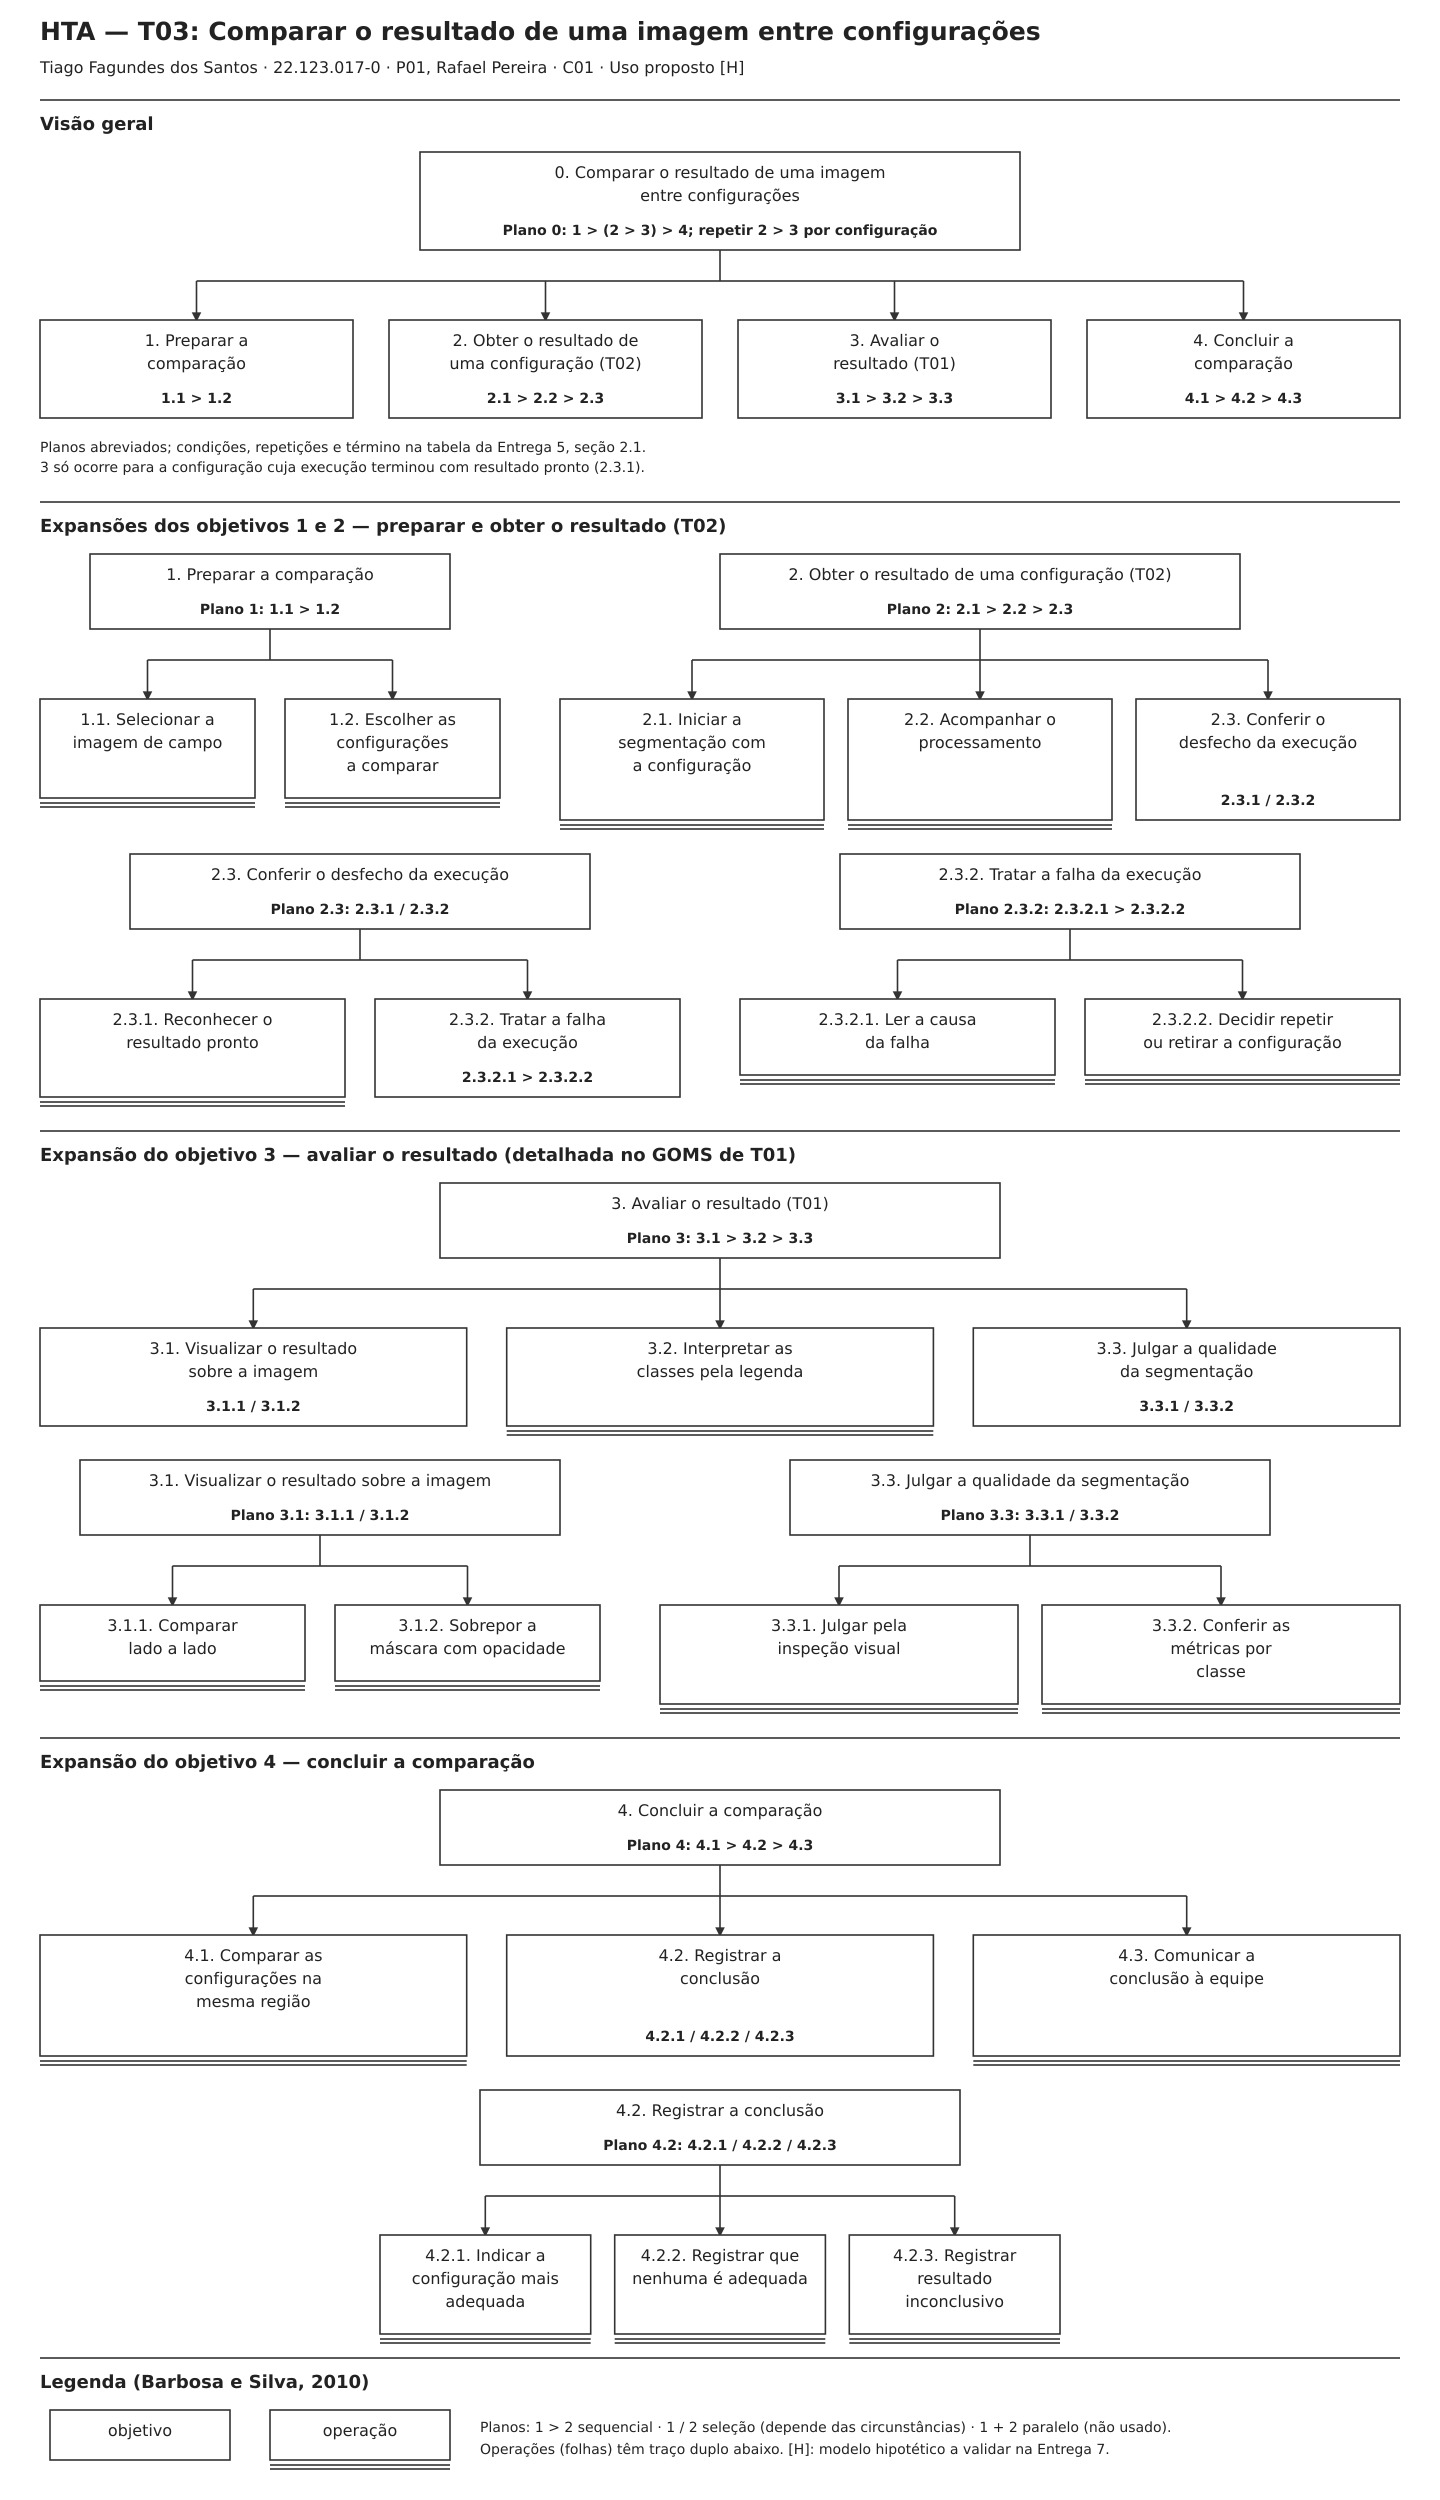
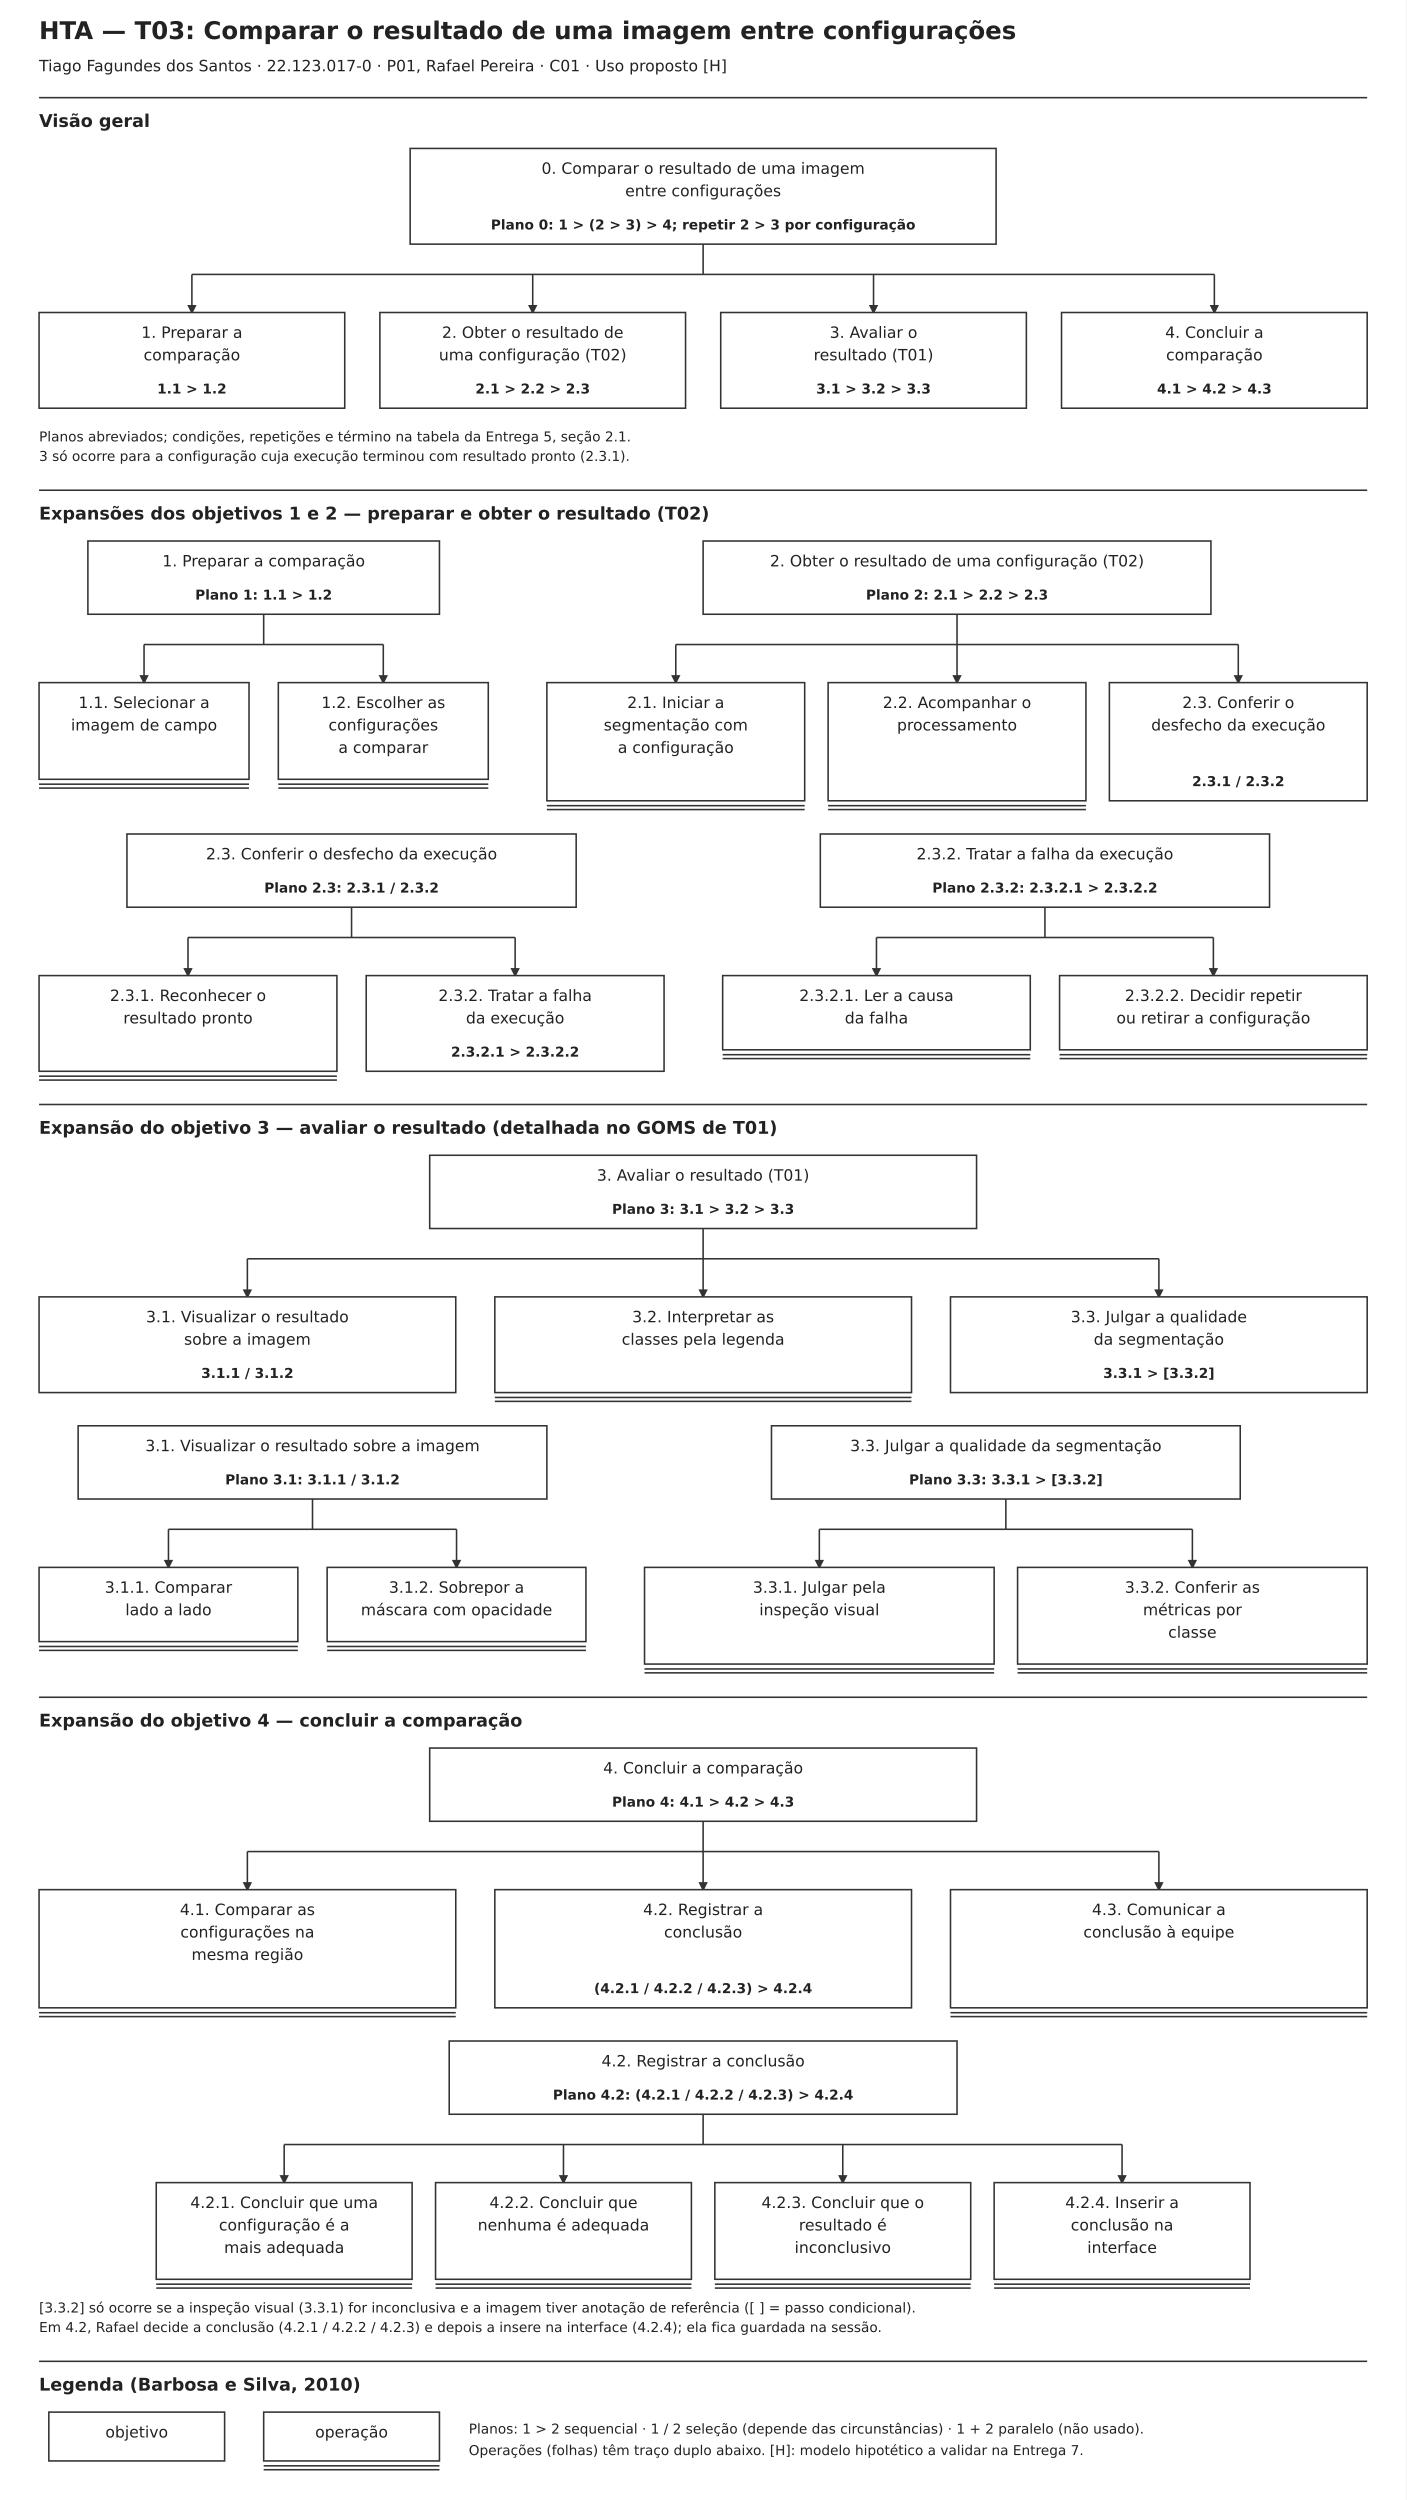
- <svg xmlns="http://www.w3.org/2000/svg" width="1440" height="2500" viewBox="0 0 1440 2500" role="img" aria-labelledby="title desc">
+ <svg xmlns="http://www.w3.org/2000/svg" width="1440" height="2560" viewBox="0 0 1440 2560" role="img" aria-labelledby="title desc">
  <defs>
    <marker id="arrow" viewBox="0 0 10 10" refX="8" refY="5" markerWidth="6" markerHeight="6" orient="auto">
      <path d="M0 0 L10 5 L0 10 Z" fill="#333" />
    </marker>
  </defs>
-   <rect width="1440" height="2500" fill="white" />
+   <rect width="1440" height="2560" fill="white" />
  <g font-family="DejaVu Sans, Arial, sans-serif" fill="#222">
    <text x="40" y="40" text-anchor="start" font-size="25" font-weight="700">HTA — T03: Comparar o resultado de uma imagem entre configurações</text>
    <text x="40" y="73" text-anchor="start" font-size="16" font-weight="400">Tiago Fagundes dos Santos · 22.123.017-0 · P01, Rafael Pereira · C01 · Uso proposto [H]</text>
    <path d="M40 100 H1400" fill="none" stroke="#333" stroke-width="1.6" />
    <text x="40" y="130" text-anchor="start" font-size="18" font-weight="700">Visão geral</text>
    <g data-box="b1">
      <rect x="420.0" y="152" width="600.0" height="98" fill="white" stroke="#333" stroke-width="1.6" class="frame" />
      <text x="720.0" y="178" text-anchor="middle" font-size="16" font-weight="400">0. Comparar o resultado de uma imagem</text>
      <text x="720.0" y="201" text-anchor="middle" font-size="16" font-weight="400">entre configurações</text>
      <text x="720.0" y="235" text-anchor="middle" font-size="14" font-weight="700">Plano 0: 1 &gt; (2 &gt; 3) &gt; 4; repetir 2 &gt; 3 por configuração</text>
    </g>
    <path d="M720.0 250 V281" fill="none" stroke="#333" stroke-width="1.6" />
    <path d="M196.5 281 H1243.5" fill="none" stroke="#333" stroke-width="1.6" />
    <path d="M196.5 281 V320" fill="none" stroke="#333" stroke-width="1.6" marker-end="url(#arrow)" />
    <g data-box="b2">
      <rect x="40.0" y="320" width="313.0" height="98" fill="white" stroke="#333" stroke-width="1.6" class="frame" />
      <text x="196.5" y="346" text-anchor="middle" font-size="16" font-weight="400">1. Preparar a</text>
      <text x="196.5" y="369" text-anchor="middle" font-size="16" font-weight="400">comparação</text>
      <text x="196.5" y="403" text-anchor="middle" font-size="14" font-weight="700">1.1 &gt; 1.2</text>
    </g>
    <path d="M545.5 281 V320" fill="none" stroke="#333" stroke-width="1.6" marker-end="url(#arrow)" />
    <g data-box="b3">
      <rect x="389.0" y="320" width="313.0" height="98" fill="white" stroke="#333" stroke-width="1.6" class="frame" />
      <text x="545.5" y="346" text-anchor="middle" font-size="16" font-weight="400">2. Obter o resultado de</text>
      <text x="545.5" y="369" text-anchor="middle" font-size="16" font-weight="400">uma configuração (T02)</text>
      <text x="545.5" y="403" text-anchor="middle" font-size="14" font-weight="700">2.1 &gt; 2.2 &gt; 2.3</text>
    </g>
    <path d="M894.5 281 V320" fill="none" stroke="#333" stroke-width="1.6" marker-end="url(#arrow)" />
    <g data-box="b4">
      <rect x="738.0" y="320" width="313.0" height="98" fill="white" stroke="#333" stroke-width="1.6" class="frame" />
      <text x="894.5" y="346" text-anchor="middle" font-size="16" font-weight="400">3. Avaliar o</text>
      <text x="894.5" y="369" text-anchor="middle" font-size="16" font-weight="400">resultado (T01)</text>
      <text x="894.5" y="403" text-anchor="middle" font-size="14" font-weight="700">3.1 &gt; 3.2 &gt; 3.3</text>
    </g>
    <path d="M1243.5 281 V320" fill="none" stroke="#333" stroke-width="1.6" marker-end="url(#arrow)" />
    <g data-box="b5">
      <rect x="1087.0" y="320" width="313.0" height="98" fill="white" stroke="#333" stroke-width="1.6" class="frame" />
      <text x="1243.5" y="346" text-anchor="middle" font-size="16" font-weight="400">4. Concluir a</text>
      <text x="1243.5" y="369" text-anchor="middle" font-size="16" font-weight="400">comparação</text>
      <text x="1243.5" y="403" text-anchor="middle" font-size="14" font-weight="700">4.1 &gt; 4.2 &gt; 4.3</text>
    </g>
    <text x="40" y="452" text-anchor="start" font-size="14" font-weight="400">Planos abreviados; condições, repetições e término na tabela da Entrega 5, seção 2.1.</text>
    <text x="40" y="472" text-anchor="start" font-size="14" font-weight="400">3 só ocorre para a configuração cuja execução terminou com resultado pronto (2.3.1).</text>
    <path d="M40 502 H1400" fill="none" stroke="#333" stroke-width="1.6" />
    <text x="40" y="532" text-anchor="start" font-size="18" font-weight="700">Expansões dos objetivos 1 e 2 — preparar e obter o resultado (T02)</text>
    <g data-box="b6">
      <rect x="90.0" y="554" width="360.0" height="75" fill="white" stroke="#333" stroke-width="1.6" class="frame" />
      <text x="270.0" y="580" text-anchor="middle" font-size="16" font-weight="400">1. Preparar a comparação</text>
      <text x="270.0" y="614" text-anchor="middle" font-size="14" font-weight="700">Plano 1: 1.1 &gt; 1.2</text>
    </g>
    <path d="M270.0 629 V660" fill="none" stroke="#333" stroke-width="1.6" />
    <path d="M147.5 660 H392.5" fill="none" stroke="#333" stroke-width="1.6" />
    <path d="M147.5 660 V699" fill="none" stroke="#333" stroke-width="1.6" marker-end="url(#arrow)" />
    <g data-box="b7">
      <rect x="40.0" y="699" width="215.0" height="99" fill="white" stroke="#333" stroke-width="1.6" class="frame" />
      <text x="147.5" y="725" text-anchor="middle" font-size="16" font-weight="400">1.1. Selecionar a</text>
      <text x="147.5" y="748" text-anchor="middle" font-size="16" font-weight="400">imagem de campo</text>
    </g>
    <path d="M40.0 803 H255.0" fill="none" stroke="#333" stroke-width="1.6" />
    <path d="M40.0 807 H255.0" fill="none" stroke="#333" stroke-width="1.6" />
    <path d="M392.5 660 V699" fill="none" stroke="#333" stroke-width="1.6" marker-end="url(#arrow)" />
    <g data-box="b8">
      <rect x="285.0" y="699" width="215.0" height="99" fill="white" stroke="#333" stroke-width="1.6" class="frame" />
      <text x="392.5" y="725" text-anchor="middle" font-size="16" font-weight="400">1.2. Escolher as</text>
      <text x="392.5" y="748" text-anchor="middle" font-size="16" font-weight="400">configurações</text>
      <text x="392.5" y="771" text-anchor="middle" font-size="16" font-weight="400">a comparar</text>
    </g>
    <path d="M285.0 803 H500.0" fill="none" stroke="#333" stroke-width="1.6" />
    <path d="M285.0 807 H500.0" fill="none" stroke="#333" stroke-width="1.6" />
    <g data-box="b9">
      <rect x="720.0" y="554" width="520.0" height="75" fill="white" stroke="#333" stroke-width="1.6" class="frame" />
      <text x="980.0" y="580" text-anchor="middle" font-size="16" font-weight="400">2. Obter o resultado de uma configuração (T02)</text>
      <text x="980.0" y="614" text-anchor="middle" font-size="14" font-weight="700">Plano 2: 2.1 &gt; 2.2 &gt; 2.3</text>
    </g>
    <path d="M980.0 629 V660" fill="none" stroke="#333" stroke-width="1.6" />
    <path d="M692.0 660 H1268.0" fill="none" stroke="#333" stroke-width="1.6" />
    <path d="M692.0 660 V699" fill="none" stroke="#333" stroke-width="1.6" marker-end="url(#arrow)" />
    <g data-box="b10">
      <rect x="560.0" y="699" width="264.0" height="121" fill="white" stroke="#333" stroke-width="1.6" class="frame" />
      <text x="692.0" y="725" text-anchor="middle" font-size="16" font-weight="400">2.1. Iniciar a</text>
      <text x="692.0" y="748" text-anchor="middle" font-size="16" font-weight="400">segmentação com</text>
      <text x="692.0" y="771" text-anchor="middle" font-size="16" font-weight="400">a configuração</text>
    </g>
    <path d="M560.0 825 H824.0" fill="none" stroke="#333" stroke-width="1.6" />
    <path d="M560.0 829 H824.0" fill="none" stroke="#333" stroke-width="1.6" />
    <path d="M980.0 660 V699" fill="none" stroke="#333" stroke-width="1.6" marker-end="url(#arrow)" />
    <g data-box="b11">
      <rect x="848.0" y="699" width="264.0" height="121" fill="white" stroke="#333" stroke-width="1.6" class="frame" />
      <text x="980.0" y="725" text-anchor="middle" font-size="16" font-weight="400">2.2. Acompanhar o</text>
      <text x="980.0" y="748" text-anchor="middle" font-size="16" font-weight="400">processamento</text>
    </g>
    <path d="M848.0 825 H1112.0" fill="none" stroke="#333" stroke-width="1.6" />
    <path d="M848.0 829 H1112.0" fill="none" stroke="#333" stroke-width="1.6" />
    <path d="M1268.0 660 V699" fill="none" stroke="#333" stroke-width="1.6" marker-end="url(#arrow)" />
    <g data-box="b12">
      <rect x="1136.0" y="699" width="264.0" height="121" fill="white" stroke="#333" stroke-width="1.6" class="frame" />
      <text x="1268.0" y="725" text-anchor="middle" font-size="16" font-weight="400">2.3. Conferir o</text>
      <text x="1268.0" y="748" text-anchor="middle" font-size="16" font-weight="400">desfecho da execução</text>
      <text x="1268.0" y="805" text-anchor="middle" font-size="14" font-weight="700">2.3.1 / 2.3.2</text>
    </g>
    <g data-box="b13">
      <rect x="130.0" y="854" width="460.0" height="75" fill="white" stroke="#333" stroke-width="1.6" class="frame" />
      <text x="360.0" y="880" text-anchor="middle" font-size="16" font-weight="400">2.3. Conferir o desfecho da execução</text>
      <text x="360.0" y="914" text-anchor="middle" font-size="14" font-weight="700">Plano 2.3: 2.3.1 / 2.3.2</text>
    </g>
    <path d="M360.0 929 V960" fill="none" stroke="#333" stroke-width="1.6" />
    <path d="M192.5 960 H527.5" fill="none" stroke="#333" stroke-width="1.6" />
    <path d="M192.5 960 V999" fill="none" stroke="#333" stroke-width="1.6" marker-end="url(#arrow)" />
    <g data-box="b14">
      <rect x="40.0" y="999" width="305.0" height="98" fill="white" stroke="#333" stroke-width="1.6" class="frame" />
      <text x="192.5" y="1025" text-anchor="middle" font-size="16" font-weight="400">2.3.1. Reconhecer o</text>
      <text x="192.5" y="1048" text-anchor="middle" font-size="16" font-weight="400">resultado pronto</text>
    </g>
    <path d="M40.0 1102 H345.0" fill="none" stroke="#333" stroke-width="1.6" />
    <path d="M40.0 1106 H345.0" fill="none" stroke="#333" stroke-width="1.6" />
    <path d="M527.5 960 V999" fill="none" stroke="#333" stroke-width="1.6" marker-end="url(#arrow)" />
    <g data-box="b15">
      <rect x="375.0" y="999" width="305.0" height="98" fill="white" stroke="#333" stroke-width="1.6" class="frame" />
      <text x="527.5" y="1025" text-anchor="middle" font-size="16" font-weight="400">2.3.2. Tratar a falha</text>
      <text x="527.5" y="1048" text-anchor="middle" font-size="16" font-weight="400">da execução</text>
      <text x="527.5" y="1082" text-anchor="middle" font-size="14" font-weight="700">2.3.2.1 &gt; 2.3.2.2</text>
    </g>
    <g data-box="b16">
      <rect x="840.0" y="854" width="460.0" height="75" fill="white" stroke="#333" stroke-width="1.6" class="frame" />
      <text x="1070.0" y="880" text-anchor="middle" font-size="16" font-weight="400">2.3.2. Tratar a falha da execução</text>
      <text x="1070.0" y="914" text-anchor="middle" font-size="14" font-weight="700">Plano 2.3.2: 2.3.2.1 &gt; 2.3.2.2</text>
    </g>
    <path d="M1070.0 929 V960" fill="none" stroke="#333" stroke-width="1.6" />
    <path d="M897.5 960 H1242.5" fill="none" stroke="#333" stroke-width="1.6" />
    <path d="M897.5 960 V999" fill="none" stroke="#333" stroke-width="1.6" marker-end="url(#arrow)" />
    <g data-box="b17">
      <rect x="740.0" y="999" width="315.0" height="76" fill="white" stroke="#333" stroke-width="1.6" class="frame" />
      <text x="897.5" y="1025" text-anchor="middle" font-size="16" font-weight="400">2.3.2.1. Ler a causa</text>
      <text x="897.5" y="1048" text-anchor="middle" font-size="16" font-weight="400">da falha</text>
    </g>
    <path d="M740.0 1080 H1055.0" fill="none" stroke="#333" stroke-width="1.6" />
    <path d="M740.0 1084 H1055.0" fill="none" stroke="#333" stroke-width="1.6" />
    <path d="M1242.5 960 V999" fill="none" stroke="#333" stroke-width="1.6" marker-end="url(#arrow)" />
    <g data-box="b18">
      <rect x="1085.0" y="999" width="315.0" height="76" fill="white" stroke="#333" stroke-width="1.6" class="frame" />
      <text x="1242.5" y="1025" text-anchor="middle" font-size="16" font-weight="400">2.3.2.2. Decidir repetir</text>
      <text x="1242.5" y="1048" text-anchor="middle" font-size="16" font-weight="400">ou retirar a configuração</text>
    </g>
    <path d="M1085.0 1080 H1400.0" fill="none" stroke="#333" stroke-width="1.6" />
    <path d="M1085.0 1084 H1400.0" fill="none" stroke="#333" stroke-width="1.6" />
    <path d="M40 1131 H1400" fill="none" stroke="#333" stroke-width="1.6" />
    <text x="40" y="1161" text-anchor="start" font-size="18" font-weight="700">Expansão do objetivo 3 — avaliar o resultado (detalhada no GOMS de T01)</text>
    <g data-box="b19">
      <rect x="440.0" y="1183" width="560.0" height="75" fill="white" stroke="#333" stroke-width="1.6" class="frame" />
      <text x="720.0" y="1209" text-anchor="middle" font-size="16" font-weight="400">3. Avaliar o resultado (T01)</text>
      <text x="720.0" y="1243" text-anchor="middle" font-size="14" font-weight="700">Plano 3: 3.1 &gt; 3.2 &gt; 3.3</text>
    </g>
    <path d="M720.0 1258 V1289" fill="none" stroke="#333" stroke-width="1.6" />
    <path d="M253.3 1289 H1186.7" fill="none" stroke="#333" stroke-width="1.6" />
    <path d="M253.3 1289 V1328" fill="none" stroke="#333" stroke-width="1.6" marker-end="url(#arrow)" />
    <g data-box="b20">
      <rect x="40.0" y="1328" width="426.7" height="98" fill="white" stroke="#333" stroke-width="1.6" class="frame" />
      <text x="253.333" y="1354" text-anchor="middle" font-size="16" font-weight="400">3.1. Visualizar o resultado</text>
      <text x="253.333" y="1377" text-anchor="middle" font-size="16" font-weight="400">sobre a imagem</text>
      <text x="253.333" y="1411" text-anchor="middle" font-size="14" font-weight="700">3.1.1 / 3.1.2</text>
    </g>
    <path d="M720.0 1289 V1328" fill="none" stroke="#333" stroke-width="1.6" marker-end="url(#arrow)" />
    <g data-box="b21">
      <rect x="506.7" y="1328" width="426.7" height="98" fill="white" stroke="#333" stroke-width="1.6" class="frame" />
      <text x="720.0" y="1354" text-anchor="middle" font-size="16" font-weight="400">3.2. Interpretar as</text>
      <text x="720.0" y="1377" text-anchor="middle" font-size="16" font-weight="400">classes pela legenda</text>
    </g>
    <path d="M506.7 1431 H933.3" fill="none" stroke="#333" stroke-width="1.6" />
    <path d="M506.7 1435 H933.3" fill="none" stroke="#333" stroke-width="1.6" />
    <path d="M1186.7 1289 V1328" fill="none" stroke="#333" stroke-width="1.6" marker-end="url(#arrow)" />
    <g data-box="b22">
      <rect x="973.3" y="1328" width="426.7" height="98" fill="white" stroke="#333" stroke-width="1.6" class="frame" />
      <text x="1186.667" y="1354" text-anchor="middle" font-size="16" font-weight="400">3.3. Julgar a qualidade</text>
      <text x="1186.667" y="1377" text-anchor="middle" font-size="16" font-weight="400">da segmentação</text>
-       <text x="1186.667" y="1411" text-anchor="middle" font-size="14" font-weight="700">3.3.1 / 3.3.2</text>
+       <text x="1186.667" y="1411" text-anchor="middle" font-size="14" font-weight="700">3.3.1 &gt; [3.3.2]</text>
    </g>
    <g data-box="b23">
      <rect x="80.0" y="1460" width="480.0" height="75" fill="white" stroke="#333" stroke-width="1.6" class="frame" />
      <text x="320.0" y="1486" text-anchor="middle" font-size="16" font-weight="400">3.1. Visualizar o resultado sobre a imagem</text>
      <text x="320.0" y="1520" text-anchor="middle" font-size="14" font-weight="700">Plano 3.1: 3.1.1 / 3.1.2</text>
    </g>
    <path d="M320.0 1535 V1566" fill="none" stroke="#333" stroke-width="1.6" />
    <path d="M172.5 1566 H467.5" fill="none" stroke="#333" stroke-width="1.6" />
    <path d="M172.5 1566 V1605" fill="none" stroke="#333" stroke-width="1.6" marker-end="url(#arrow)" />
    <g data-box="b24">
      <rect x="40.0" y="1605" width="265.0" height="76" fill="white" stroke="#333" stroke-width="1.6" class="frame" />
      <text x="172.5" y="1631" text-anchor="middle" font-size="16" font-weight="400">3.1.1. Comparar</text>
      <text x="172.5" y="1654" text-anchor="middle" font-size="16" font-weight="400">lado a lado</text>
    </g>
    <path d="M40.0 1686 H305.0" fill="none" stroke="#333" stroke-width="1.6" />
    <path d="M40.0 1690 H305.0" fill="none" stroke="#333" stroke-width="1.6" />
    <path d="M467.5 1566 V1605" fill="none" stroke="#333" stroke-width="1.6" marker-end="url(#arrow)" />
    <g data-box="b25">
      <rect x="335.0" y="1605" width="265.0" height="76" fill="white" stroke="#333" stroke-width="1.6" class="frame" />
      <text x="467.5" y="1631" text-anchor="middle" font-size="16" font-weight="400">3.1.2. Sobrepor a</text>
      <text x="467.5" y="1654" text-anchor="middle" font-size="16" font-weight="400">máscara com opacidade</text>
    </g>
    <path d="M335.0 1686 H600.0" fill="none" stroke="#333" stroke-width="1.6" />
    <path d="M335.0 1690 H600.0" fill="none" stroke="#333" stroke-width="1.6" />
    <g data-box="b26">
      <rect x="790.0" y="1460" width="480.0" height="75" fill="white" stroke="#333" stroke-width="1.6" class="frame" />
      <text x="1030.0" y="1486" text-anchor="middle" font-size="16" font-weight="400">3.3. Julgar a qualidade da segmentação</text>
-       <text x="1030.0" y="1520" text-anchor="middle" font-size="14" font-weight="700">Plano 3.3: 3.3.1 / 3.3.2</text>
+       <text x="1030.0" y="1520" text-anchor="middle" font-size="14" font-weight="700">Plano 3.3: 3.3.1 &gt; [3.3.2]</text>
    </g>
    <path d="M1030.0 1535 V1566" fill="none" stroke="#333" stroke-width="1.6" />
    <path d="M839.0 1566 H1221.0" fill="none" stroke="#333" stroke-width="1.6" />
    <path d="M839.0 1566 V1605" fill="none" stroke="#333" stroke-width="1.6" marker-end="url(#arrow)" />
    <g data-box="b27">
      <rect x="660.0" y="1605" width="358.0" height="99" fill="white" stroke="#333" stroke-width="1.6" class="frame" />
      <text x="839.0" y="1631" text-anchor="middle" font-size="16" font-weight="400">3.3.1. Julgar pela</text>
      <text x="839.0" y="1654" text-anchor="middle" font-size="16" font-weight="400">inspeção visual</text>
    </g>
    <path d="M660.0 1709 H1018.0" fill="none" stroke="#333" stroke-width="1.6" />
    <path d="M660.0 1713 H1018.0" fill="none" stroke="#333" stroke-width="1.6" />
    <path d="M1221.0 1566 V1605" fill="none" stroke="#333" stroke-width="1.6" marker-end="url(#arrow)" />
    <g data-box="b28">
      <rect x="1042.0" y="1605" width="358.0" height="99" fill="white" stroke="#333" stroke-width="1.6" class="frame" />
      <text x="1221.0" y="1631" text-anchor="middle" font-size="16" font-weight="400">3.3.2. Conferir as</text>
      <text x="1221.0" y="1654" text-anchor="middle" font-size="16" font-weight="400">métricas por</text>
      <text x="1221.0" y="1677" text-anchor="middle" font-size="16" font-weight="400">classe</text>
    </g>
    <path d="M1042.0 1709 H1400.0" fill="none" stroke="#333" stroke-width="1.6" />
    <path d="M1042.0 1713 H1400.0" fill="none" stroke="#333" stroke-width="1.6" />
    <path d="M40 1738 H1400" fill="none" stroke="#333" stroke-width="1.6" />
    <text x="40" y="1768" text-anchor="start" font-size="18" font-weight="700">Expansão do objetivo 4 — concluir a comparação</text>
    <g data-box="b29">
      <rect x="440.0" y="1790" width="560.0" height="75" fill="white" stroke="#333" stroke-width="1.6" class="frame" />
      <text x="720.0" y="1816" text-anchor="middle" font-size="16" font-weight="400">4. Concluir a comparação</text>
      <text x="720.0" y="1850" text-anchor="middle" font-size="14" font-weight="700">Plano 4: 4.1 &gt; 4.2 &gt; 4.3</text>
    </g>
    <path d="M720.0 1865 V1896" fill="none" stroke="#333" stroke-width="1.6" />
    <path d="M253.3 1896 H1186.7" fill="none" stroke="#333" stroke-width="1.6" />
    <path d="M253.3 1896 V1935" fill="none" stroke="#333" stroke-width="1.6" marker-end="url(#arrow)" />
    <g data-box="b30">
      <rect x="40.0" y="1935" width="426.7" height="121" fill="white" stroke="#333" stroke-width="1.6" class="frame" />
      <text x="253.333" y="1961" text-anchor="middle" font-size="16" font-weight="400">4.1. Comparar as</text>
      <text x="253.333" y="1984" text-anchor="middle" font-size="16" font-weight="400">configurações na</text>
      <text x="253.333" y="2007" text-anchor="middle" font-size="16" font-weight="400">mesma região</text>
    </g>
    <path d="M40.0 2061 H466.7" fill="none" stroke="#333" stroke-width="1.6" />
    <path d="M40.0 2065 H466.7" fill="none" stroke="#333" stroke-width="1.6" />
    <path d="M720.0 1896 V1935" fill="none" stroke="#333" stroke-width="1.6" marker-end="url(#arrow)" />
    <g data-box="b31">
      <rect x="506.7" y="1935" width="426.7" height="121" fill="white" stroke="#333" stroke-width="1.6" class="frame" />
      <text x="720.0" y="1961" text-anchor="middle" font-size="16" font-weight="400">4.2. Registrar a</text>
      <text x="720.0" y="1984" text-anchor="middle" font-size="16" font-weight="400">conclusão</text>
-       <text x="720.0" y="2041" text-anchor="middle" font-size="14" font-weight="700">4.2.1 / 4.2.2 / 4.2.3</text>
+       <text x="720.0" y="2041" text-anchor="middle" font-size="14" font-weight="700">(4.2.1 / 4.2.2 / 4.2.3) &gt; 4.2.4</text>
    </g>
    <path d="M1186.7 1896 V1935" fill="none" stroke="#333" stroke-width="1.6" marker-end="url(#arrow)" />
    <g data-box="b32">
      <rect x="973.3" y="1935" width="426.7" height="121" fill="white" stroke="#333" stroke-width="1.6" class="frame" />
      <text x="1186.667" y="1961" text-anchor="middle" font-size="16" font-weight="400">4.3. Comunicar a</text>
      <text x="1186.667" y="1984" text-anchor="middle" font-size="16" font-weight="400">conclusão à equipe</text>
    </g>
    <path d="M973.3 2061 H1400.0" fill="none" stroke="#333" stroke-width="1.6" />
    <path d="M973.3 2065 H1400.0" fill="none" stroke="#333" stroke-width="1.6" />
    <g data-box="b33">
-       <rect x="480.0" y="2090" width="480.0" height="75" fill="white" stroke="#333" stroke-width="1.6" class="frame" />
+       <rect x="460.0" y="2090" width="520.0" height="75" fill="white" stroke="#333" stroke-width="1.6" class="frame" />
      <text x="720.0" y="2116" text-anchor="middle" font-size="16" font-weight="400">4.2. Registrar a conclusão</text>
-       <text x="720.0" y="2150" text-anchor="middle" font-size="14" font-weight="700">Plano 4.2: 4.2.1 / 4.2.2 / 4.2.3</text>
+       <text x="720.0" y="2150" text-anchor="middle" font-size="14" font-weight="700">Plano 4.2: (4.2.1 / 4.2.2 / 4.2.3) &gt; 4.2.4</text>
    </g>
    <path d="M720.0 2165 V2196" fill="none" stroke="#333" stroke-width="1.6" />
-     <path d="M485.3 2196 H954.7" fill="none" stroke="#333" stroke-width="1.6" />
-     <path d="M485.3 2196 V2235" fill="none" stroke="#333" stroke-width="1.6" marker-end="url(#arrow)" />
+     <path d="M291.0 2196 H1149.0" fill="none" stroke="#333" stroke-width="1.6" />
+     <path d="M291.0 2196 V2235" fill="none" stroke="#333" stroke-width="1.6" marker-end="url(#arrow)" />
    <g data-box="b34">
-       <rect x="380.0" y="2235" width="210.7" height="99" fill="white" stroke="#333" stroke-width="1.6" class="frame" />
-       <text x="485.333" y="2261" text-anchor="middle" font-size="16" font-weight="400">4.2.1. Indicar a</text>
-       <text x="485.333" y="2284" text-anchor="middle" font-size="16" font-weight="400">configuração mais</text>
-       <text x="485.333" y="2307" text-anchor="middle" font-size="16" font-weight="400">adequada</text>
-     </g>
-     <path d="M380.0 2339 H590.7" fill="none" stroke="#333" stroke-width="1.6" />
-     <path d="M380.0 2343 H590.7" fill="none" stroke="#333" stroke-width="1.6" />
-     <path d="M720.0 2196 V2235" fill="none" stroke="#333" stroke-width="1.6" marker-end="url(#arrow)" />
+       <rect x="160.0" y="2235" width="262.0" height="99" fill="white" stroke="#333" stroke-width="1.6" class="frame" />
+       <text x="291.0" y="2261" text-anchor="middle" font-size="16" font-weight="400">4.2.1. Concluir que uma</text>
+       <text x="291.0" y="2284" text-anchor="middle" font-size="16" font-weight="400">configuração é a</text>
+       <text x="291.0" y="2307" text-anchor="middle" font-size="16" font-weight="400">mais adequada</text>
+     </g>
+     <path d="M160.0 2339 H422.0" fill="none" stroke="#333" stroke-width="1.6" />
+     <path d="M160.0 2343 H422.0" fill="none" stroke="#333" stroke-width="1.6" />
+     <path d="M577.0 2196 V2235" fill="none" stroke="#333" stroke-width="1.6" marker-end="url(#arrow)" />
    <g data-box="b35">
-       <rect x="614.7" y="2235" width="210.7" height="99" fill="white" stroke="#333" stroke-width="1.6" class="frame" />
-       <text x="720.0" y="2261" text-anchor="middle" font-size="16" font-weight="400">4.2.2. Registrar que</text>
-       <text x="720.0" y="2284" text-anchor="middle" font-size="16" font-weight="400">nenhuma é adequada</text>
-     </g>
-     <path d="M614.7 2339 H825.3" fill="none" stroke="#333" stroke-width="1.6" />
-     <path d="M614.7 2343 H825.3" fill="none" stroke="#333" stroke-width="1.6" />
-     <path d="M954.7 2196 V2235" fill="none" stroke="#333" stroke-width="1.6" marker-end="url(#arrow)" />
+       <rect x="446.0" y="2235" width="262.0" height="99" fill="white" stroke="#333" stroke-width="1.6" class="frame" />
+       <text x="577.0" y="2261" text-anchor="middle" font-size="16" font-weight="400">4.2.2. Concluir que</text>
+       <text x="577.0" y="2284" text-anchor="middle" font-size="16" font-weight="400">nenhuma é adequada</text>
+     </g>
+     <path d="M446.0 2339 H708.0" fill="none" stroke="#333" stroke-width="1.6" />
+     <path d="M446.0 2343 H708.0" fill="none" stroke="#333" stroke-width="1.6" />
+     <path d="M863.0 2196 V2235" fill="none" stroke="#333" stroke-width="1.6" marker-end="url(#arrow)" />
    <g data-box="b36">
-       <rect x="849.3" y="2235" width="210.7" height="99" fill="white" stroke="#333" stroke-width="1.6" class="frame" />
-       <text x="954.667" y="2261" text-anchor="middle" font-size="16" font-weight="400">4.2.3. Registrar</text>
-       <text x="954.667" y="2284" text-anchor="middle" font-size="16" font-weight="400">resultado</text>
-       <text x="954.667" y="2307" text-anchor="middle" font-size="16" font-weight="400">inconclusivo</text>
-     </g>
-     <path d="M849.3 2339 H1060.0" fill="none" stroke="#333" stroke-width="1.6" />
-     <path d="M849.3 2343 H1060.0" fill="none" stroke="#333" stroke-width="1.6" />
-     <path d="M40 2358 H1400" fill="none" stroke="#333" stroke-width="1.6" />
-     <text x="40" y="2388" text-anchor="start" font-size="18" font-weight="700">Legenda (Barbosa e Silva, 2010)</text>
+       <rect x="732.0" y="2235" width="262.0" height="99" fill="white" stroke="#333" stroke-width="1.6" class="frame" />
+       <text x="863.0" y="2261" text-anchor="middle" font-size="16" font-weight="400">4.2.3. Concluir que o</text>
+       <text x="863.0" y="2284" text-anchor="middle" font-size="16" font-weight="400">resultado é</text>
+       <text x="863.0" y="2307" text-anchor="middle" font-size="16" font-weight="400">inconclusivo</text>
+     </g>
+     <path d="M732.0 2339 H994.0" fill="none" stroke="#333" stroke-width="1.6" />
+     <path d="M732.0 2343 H994.0" fill="none" stroke="#333" stroke-width="1.6" />
+     <path d="M1149.0 2196 V2235" fill="none" stroke="#333" stroke-width="1.6" marker-end="url(#arrow)" />
    <g data-box="b37">
-       <rect x="50.0" y="2410" width="180.0" height="50" fill="white" stroke="#333" stroke-width="1.6" class="frame" />
-       <text x="140" y="2436" text-anchor="middle" font-size="16" font-weight="400">objetivo</text>
-     </g>
+       <rect x="1018.0" y="2235" width="262.0" height="99" fill="white" stroke="#333" stroke-width="1.6" class="frame" />
+       <text x="1149.0" y="2261" text-anchor="middle" font-size="16" font-weight="400">4.2.4. Inserir a</text>
+       <text x="1149.0" y="2284" text-anchor="middle" font-size="16" font-weight="400">conclusão na</text>
+       <text x="1149.0" y="2307" text-anchor="middle" font-size="16" font-weight="400">interface</text>
+     </g>
+     <path d="M1018.0 2339 H1280.0" fill="none" stroke="#333" stroke-width="1.6" />
+     <path d="M1018.0 2343 H1280.0" fill="none" stroke="#333" stroke-width="1.6" />
+     <text x="40" y="2368" text-anchor="start" font-size="14" font-weight="400">[3.3.2] só ocorre se a inspeção visual (3.3.1) for inconclusiva e a imagem tiver anotação de referência ([ ] = passo condicional).</text>
+     <text x="40" y="2388" text-anchor="start" font-size="14" font-weight="400">Em 4.2, Rafael decide a conclusão (4.2.1 / 4.2.2 / 4.2.3) e depois a insere na interface (4.2.4); ela fica guardada na sessão.</text>
+     <path d="M40 2418 H1400" fill="none" stroke="#333" stroke-width="1.6" />
+     <text x="40" y="2448" text-anchor="start" font-size="18" font-weight="700">Legenda (Barbosa e Silva, 2010)</text>
    <g data-box="b38">
-       <rect x="270.0" y="2410" width="180.0" height="50" fill="white" stroke="#333" stroke-width="1.6" class="frame" />
-       <text x="360" y="2436" text-anchor="middle" font-size="16" font-weight="400">operação</text>
-     </g>
-     <path d="M270.0 2465 H450.0" fill="none" stroke="#333" stroke-width="1.6" />
-     <path d="M270.0 2469 H450.0" fill="none" stroke="#333" stroke-width="1.6" />
-     <text x="480" y="2432" text-anchor="start" font-size="14" font-weight="400">Planos: 1 &gt; 2 sequencial · 1 / 2 seleção (depende das circunstâncias) · 1 + 2 paralelo (não usado).</text>
-     <text x="480" y="2454" text-anchor="start" font-size="14" font-weight="400">Operações (folhas) têm traço duplo abaixo. [H]: modelo hipotético a validar na Entrega 7.</text>
+       <rect x="50.0" y="2470" width="180.0" height="50" fill="white" stroke="#333" stroke-width="1.6" class="frame" />
+       <text x="140" y="2496" text-anchor="middle" font-size="16" font-weight="400">objetivo</text>
+     </g>
+     <g data-box="b39">
+       <rect x="270.0" y="2470" width="180.0" height="50" fill="white" stroke="#333" stroke-width="1.6" class="frame" />
+       <text x="360" y="2496" text-anchor="middle" font-size="16" font-weight="400">operação</text>
+     </g>
+     <path d="M270.0 2525 H450.0" fill="none" stroke="#333" stroke-width="1.6" />
+     <path d="M270.0 2529 H450.0" fill="none" stroke="#333" stroke-width="1.6" />
+     <text x="480" y="2492" text-anchor="start" font-size="14" font-weight="400">Planos: 1 &gt; 2 sequencial · 1 / 2 seleção (depende das circunstâncias) · 1 + 2 paralelo (não usado).</text>
+     <text x="480" y="2514" text-anchor="start" font-size="14" font-weight="400">Operações (folhas) têm traço duplo abaixo. [H]: modelo hipotético a validar na Entrega 7.</text>
  </g>
</svg>
